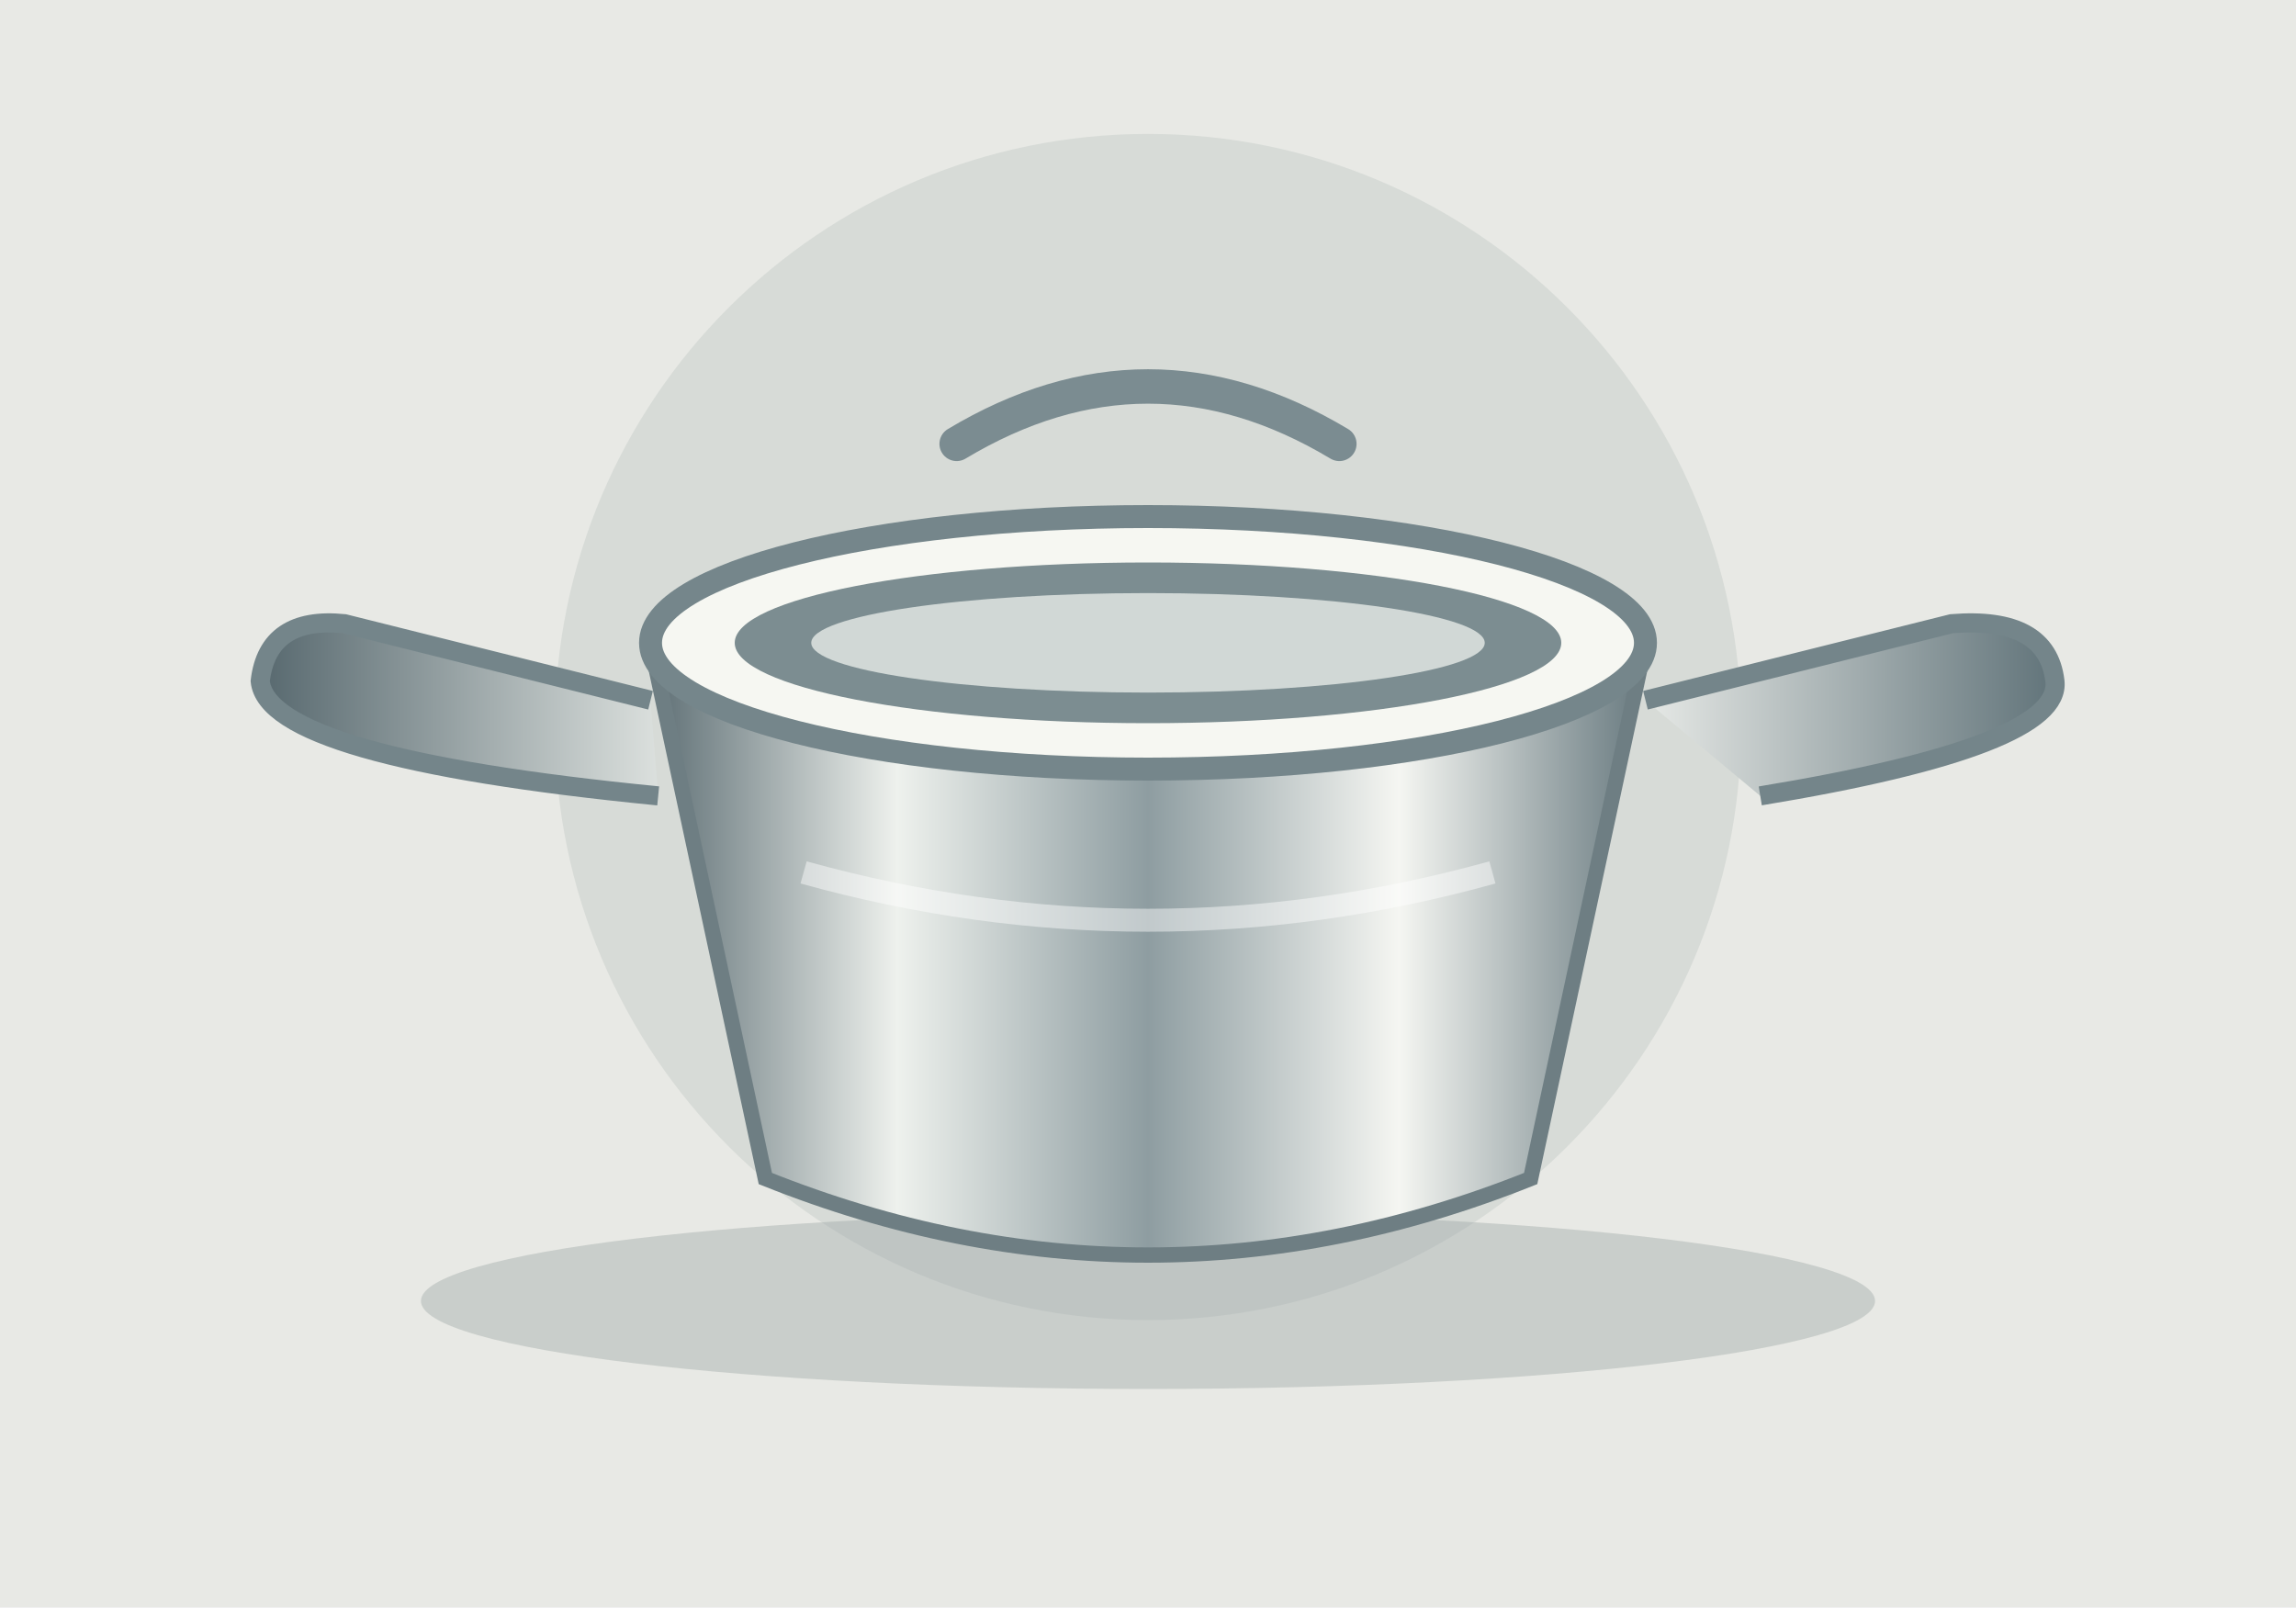
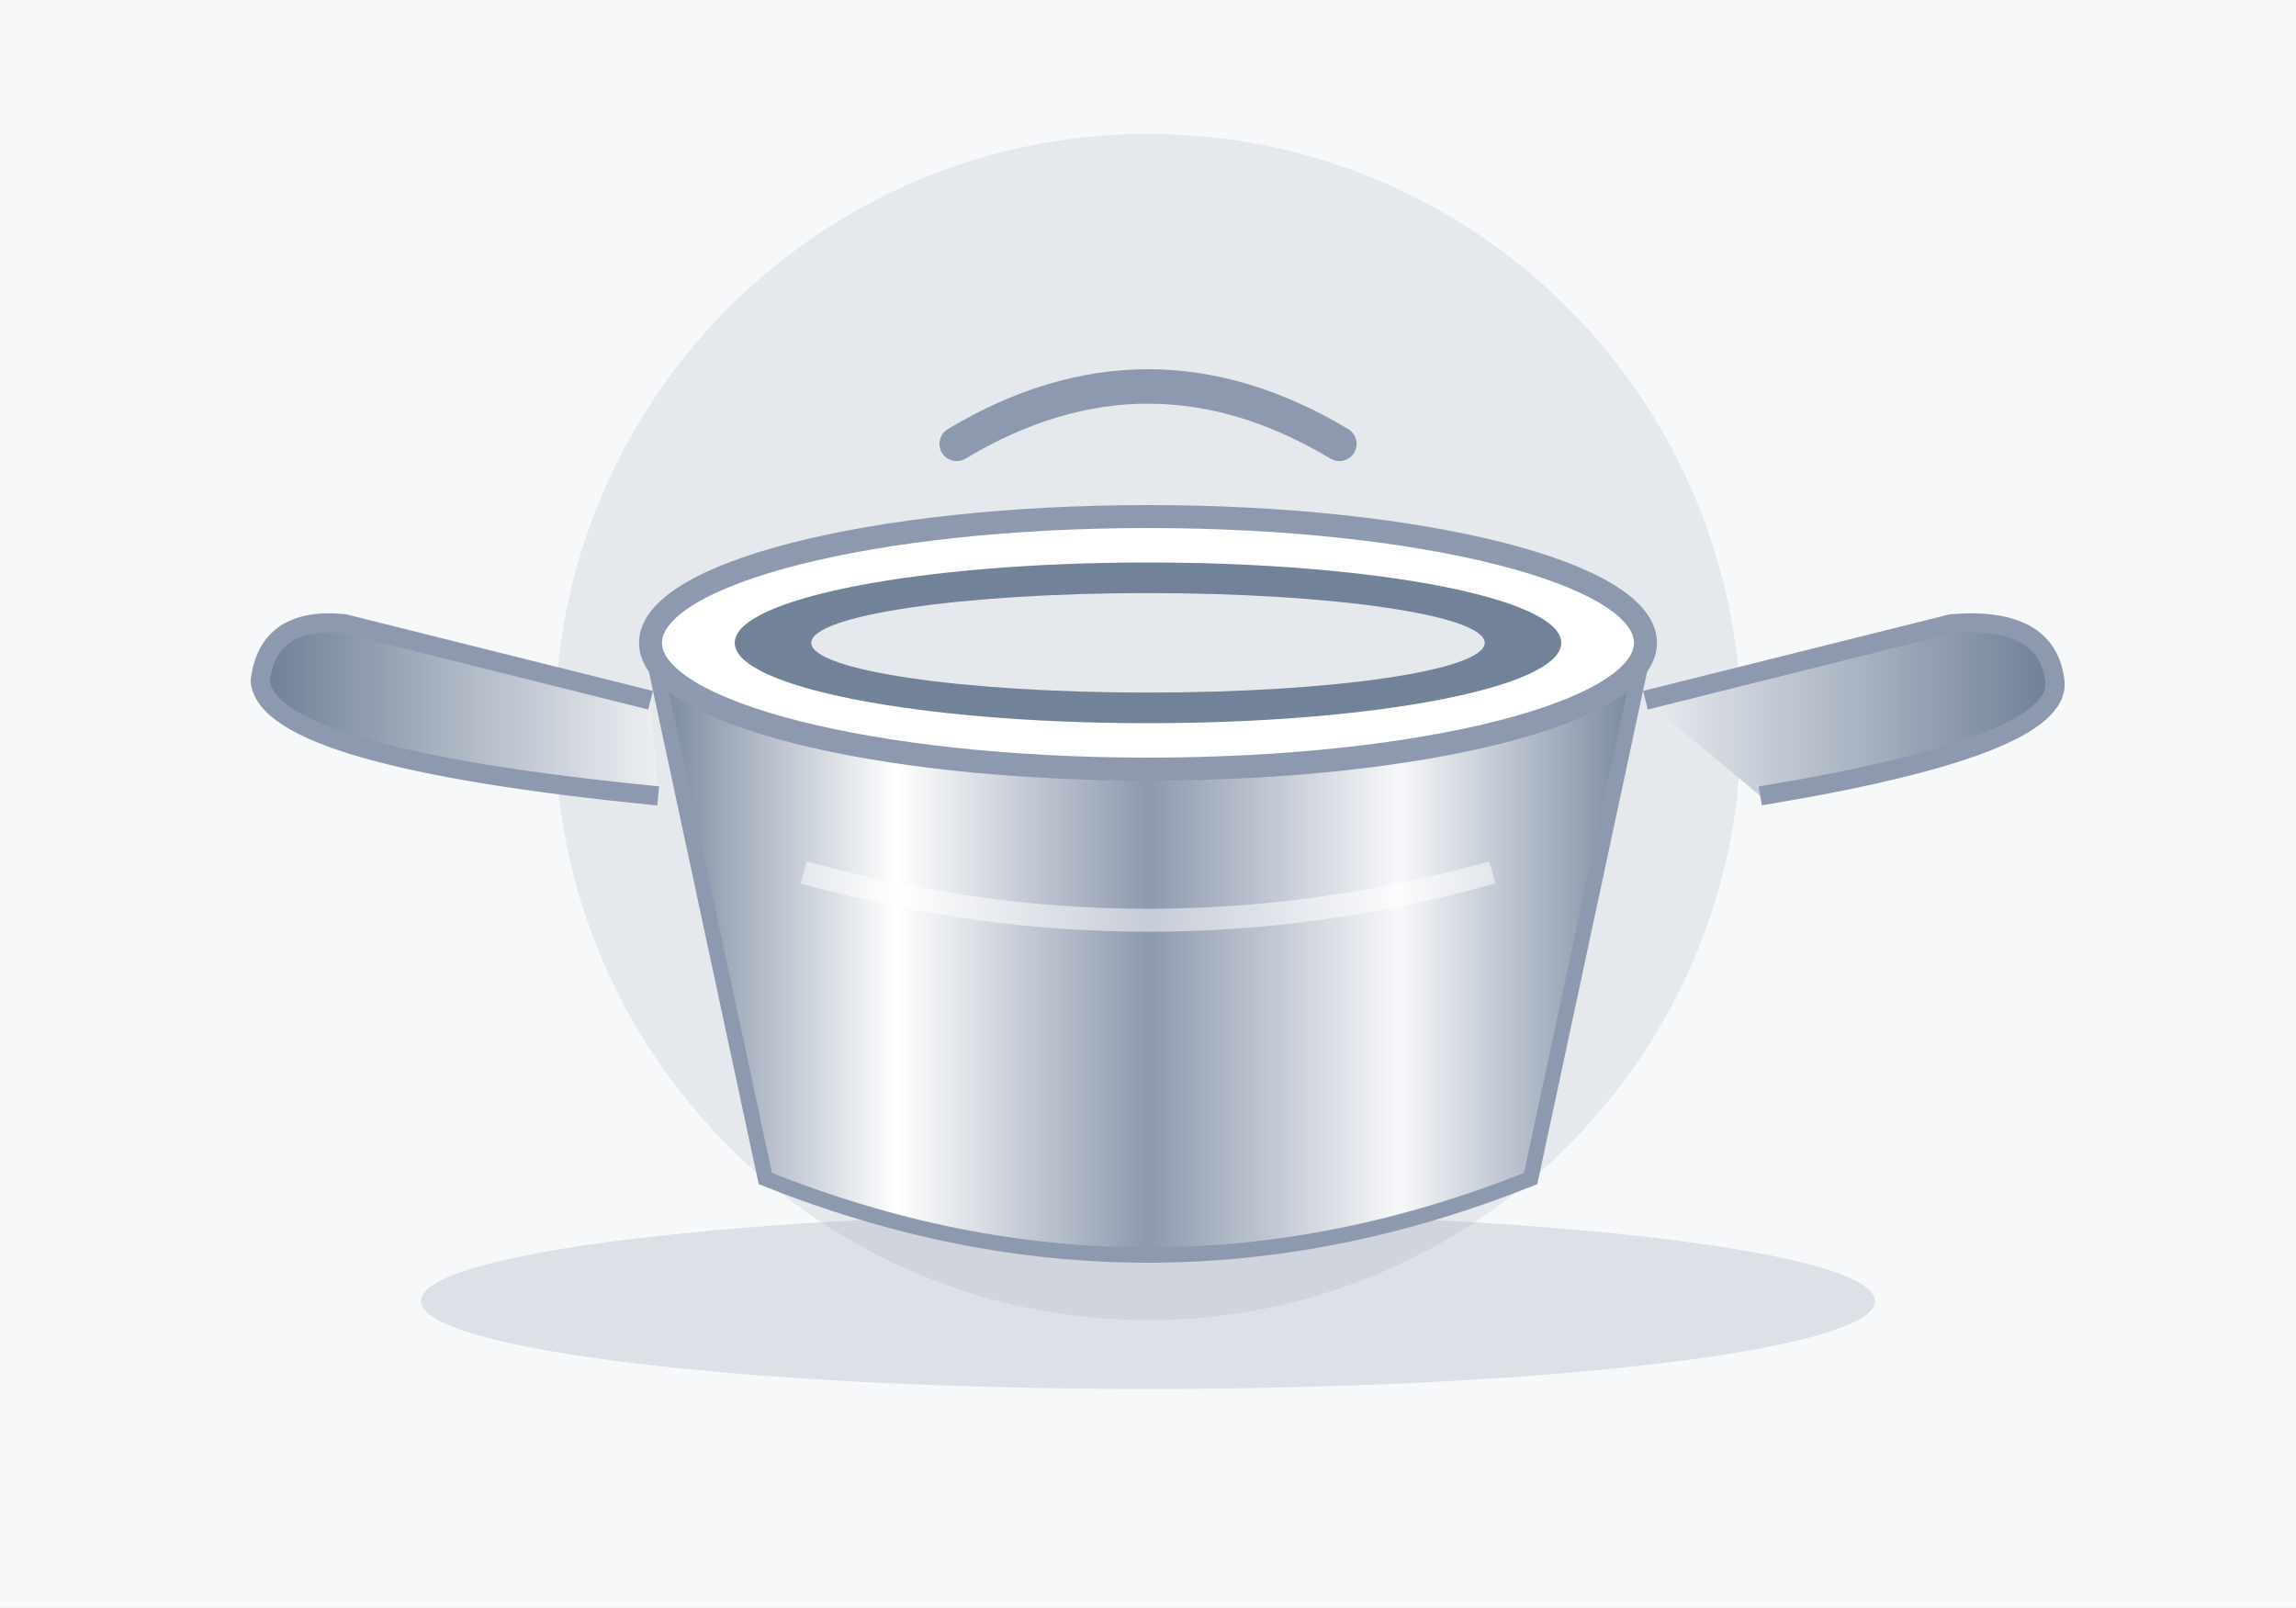
<svg xmlns="http://www.w3.org/2000/svg" viewBox="0 0 600 420">
  <defs>
    <linearGradient id="steel" x1="0" y1="0" x2="1" y2="0">
-       <stop stop-color="#5b6c72" />
-       <stop offset=".25" stop-color="#eef1ed" />
-       <stop offset=".5" stop-color="#8e9da1" />
-       <stop offset=".75" stop-color="#f5f6f2" />
-       <stop offset="1" stop-color="#65777d" />
+       <stop stop-color="#728299" />
+       <stop offset=".25" stop-color="#FFFFFF" />
+       <stop offset=".5" stop-color="#8D99AE" />
+       <stop offset=".75" stop-color="#F7F8FA" />
+       <stop offset="1" stop-color="#728299" />
    </linearGradient>
  </defs>
-   <rect width="600" height="420" fill="#e8e9e5" />
-   <circle cx="300" cy="190" r="155" fill="#d7dbd7" />
-   <ellipse cx="300" cy="340" rx="190" ry="23" fill="#9ca6a4" opacity=".4" />
+   <rect width="600" height="420" fill="#F7F8FA" />
+   <circle cx="300" cy="190" r="155" fill="#E5E8EC" />
+   <ellipse cx="300" cy="340" rx="190" ry="23" fill="#8D99AE" opacity=".25" />
  <g transform="translate(100 78)">
-     <path d="M70 90H330L300 230Q200 270 100 230Z" fill="url(#steel)" stroke="#6e7e83" stroke-width="4" />
-     <ellipse cx="200" cy="90" rx="130" ry="33" fill="#f6f7f2" stroke="#75868b" stroke-width="6" />
-     <ellipse cx="200" cy="90" rx="108" ry="21" fill="#7c8d91" />
-     <ellipse cx="200" cy="90" rx="88" ry="13" fill="#d1d8d6" />
-     <path d="M70 105L-10 85Q-30 83-32 100Q-30 120 72 130M330 105l80-20q25-2 27 15t-77 30" fill="url(#steel)" stroke="#74858a" stroke-width="5" />
-     <path d="M110 150Q200 175 290 150" fill="none" stroke="#fff" stroke-width="6" opacity=".45" />
-     <path d="M150 38Q200 8 250 38" fill="none" stroke="#7b8c91" stroke-width="9" stroke-linecap="round" />
+     <path d="M70 90H330L300 230Q200 270 100 230Z" fill="url(#steel)" stroke="#8D99AE" stroke-width="4" />
+     <ellipse cx="200" cy="90" rx="130" ry="33" fill="#FFFFFF" stroke="#8D99AE" stroke-width="6" />
+     <ellipse cx="200" cy="90" rx="108" ry="21" fill="#728299" />
+     <ellipse cx="200" cy="90" rx="88" ry="13" fill="#E5E8EC" />
+     <path d="M70 105L-10 85Q-30 83-32 100Q-30 120 72 130M330 105l80-20q25-2 27 15t-77 30" fill="url(#steel)" stroke="#8D99AE" stroke-width="5" />
+     <path d="M110 150Q200 175 290 150" fill="none" stroke="#fff" stroke-width="6" opacity=".5" />
+     <path d="M150 38Q200 8 250 38" fill="none" stroke="#8D99AE" stroke-width="9" stroke-linecap="round" />
  </g>
</svg>
